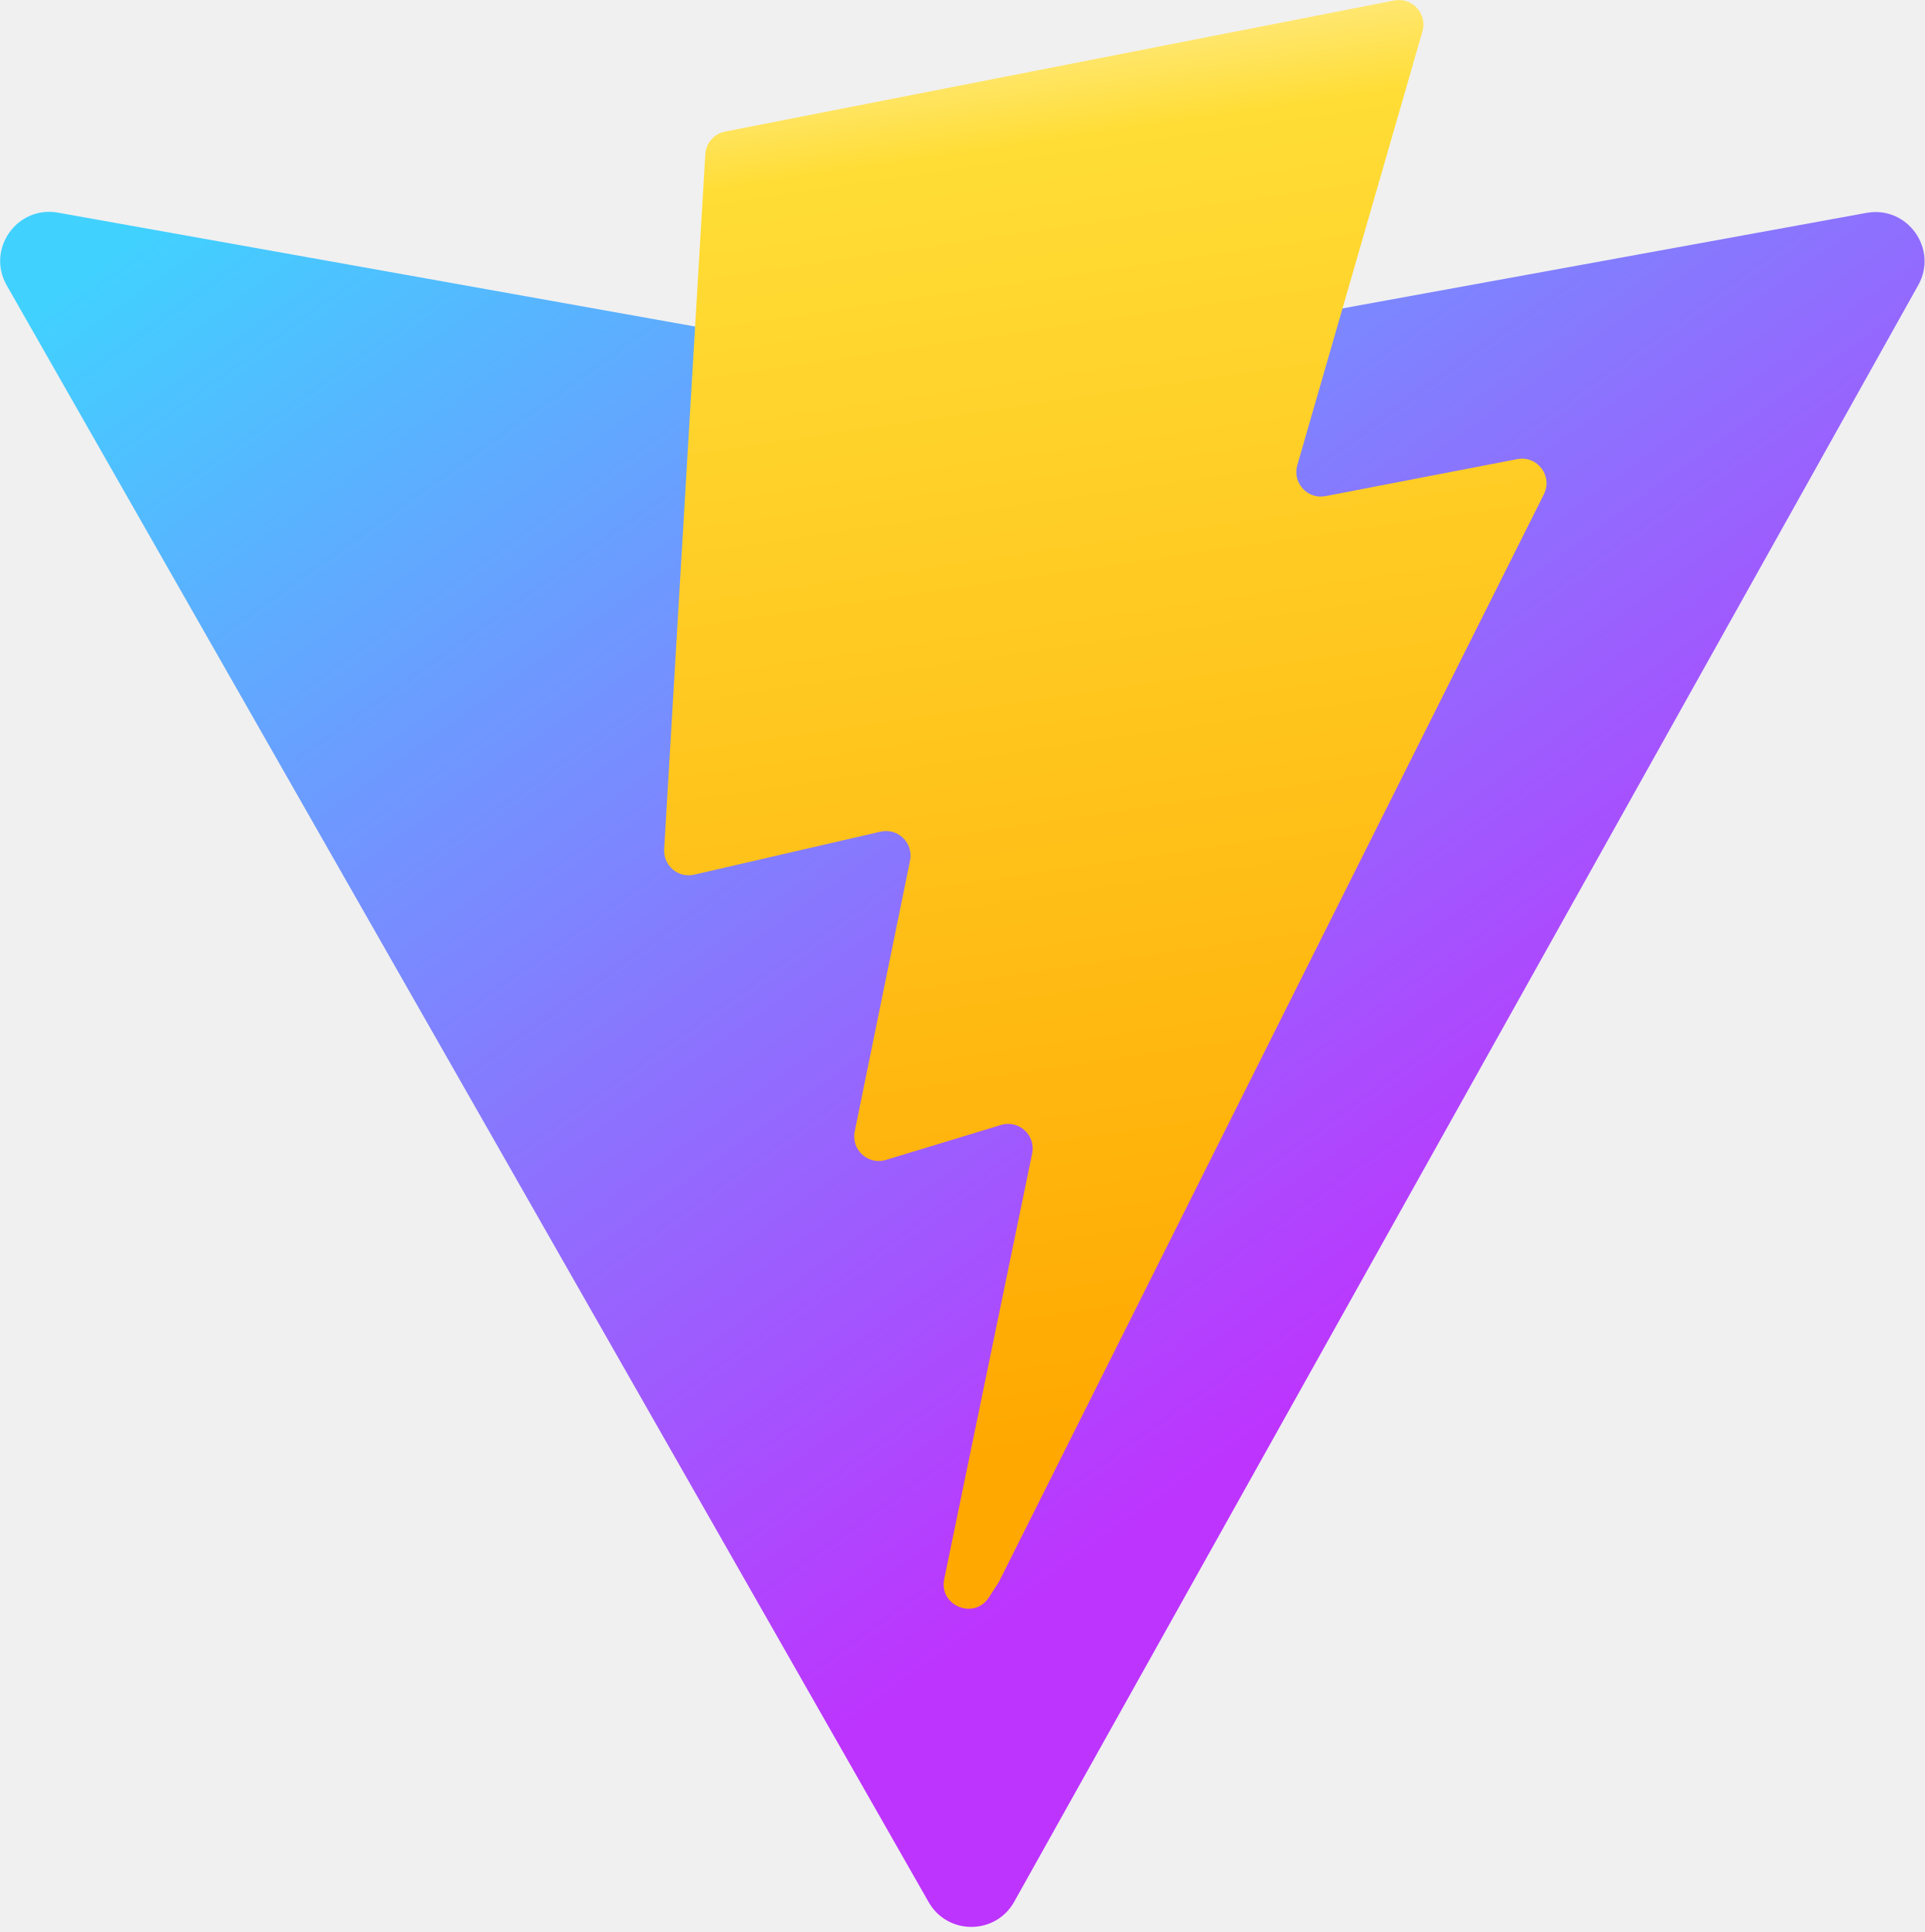
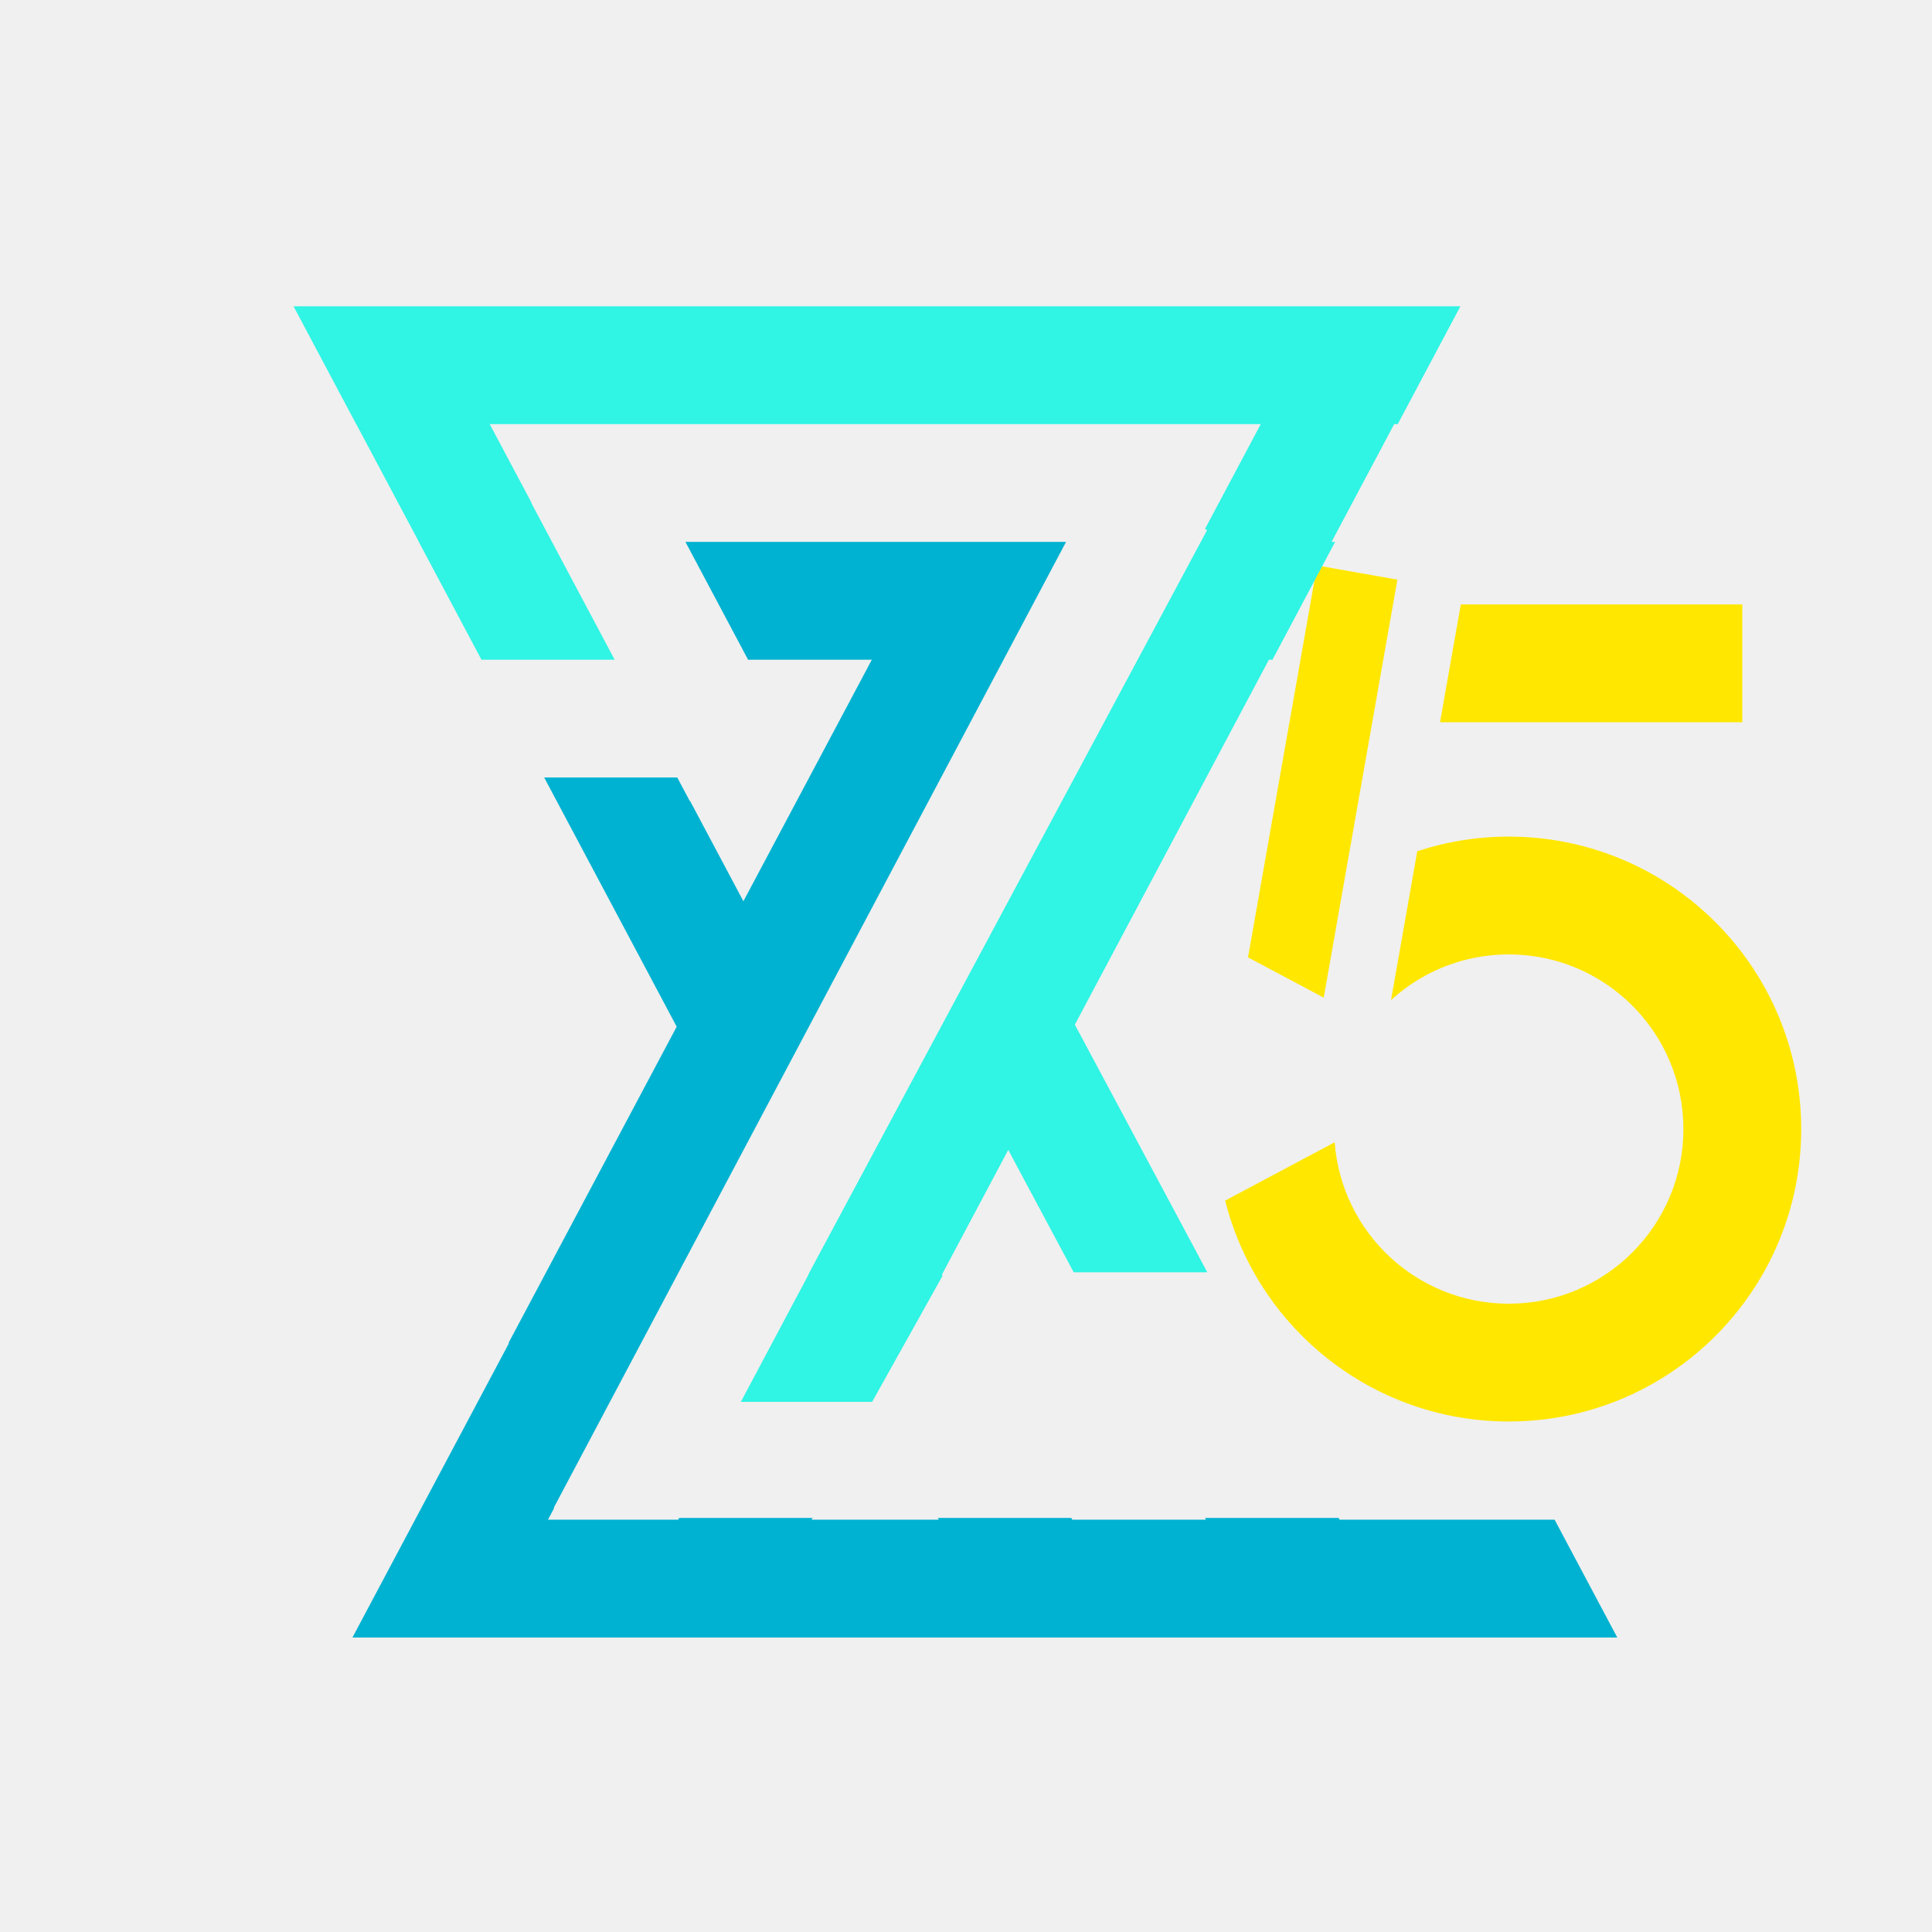
- <svg xmlns="http://www.w3.org/2000/svg" aria-hidden="true" role="img" class="iconify iconify--logos" width="31.88" height="32" preserveAspectRatio="xMidYMid meet" viewBox="0 0 256 257">
+ <svg xmlns="http://www.w3.org/2000/svg" width="82" height="82" viewBox="0 0 82 82" fill="none">
+   <g clip-path="url(#clip0_4381_2006)">
+     <g clip-path="url(#clip1_4381_2006)">
+       <path d="M64.037 35.508C70.892 35.508 76.449 41.066 76.449 47.921C76.449 54.776 70.892 60.333 64.037 60.333C58.23 60.333 53.355 56.343 52 50.956L56.648 48.482C56.935 52.313 60.133 55.333 64.037 55.333C68.13 55.333 71.449 52.014 71.449 47.921C71.449 43.827 68.131 40.508 64.037 40.508C62.111 40.508 60.358 41.242 59.04 42.446L60.153 36.129C61.375 35.726 62.681 35.508 64.037 35.508ZM59.31 24.602L56.183 42.343L52.97 40.634L55.902 24L59.31 24.602ZM73.949 25.655V30.655H61.119L62.001 25.655H73.949Z" fill="#FFE700" />
+     </g>
+     <g clip-path="url(#clip2_4381_2006)">
+       <g clip-path="url(#clip3_4381_2006)">
+         <mask id="mask0_4381_2006" style="mask-type:alpha" maskUnits="userSpaceOnUse" x="-6" y="-1" width="75" height="117">
+           <path d="M5 115.766L2.293 114.326L5 109.234V115.766ZM5 98.838L-1.293 110.674L-5.707 108.326L5 88.189V98.838ZM0.583 69.5H-3.5V64.5H3.242L0.583 69.5ZM45.246 23L23.5 64H23.523L23.258 64.5H28.786L28.825 64.426H34.488L34.449 64.5H39.846L39.807 64.426H45.47L45.509 64.5H51.187L51.147 64.426H56.816L56.856 64.5H65.982L68.642 69.5H14.959L21.601 57.01L21.582 57.001L28.721 43.576L23.097 33H28.746L29.277 34L29.288 33.993L31.552 38.251L37.003 28H31.75L29.092 23H45.246ZM61.983 13L59.325 18H59.174L56.515 23H56.666L54.008 28H53.856L45.62 43.489L51.241 54H45.571L42.793 48.805L39.978 54.099L40.005 54.148L37.015 59.5H31.444L34.315 54.1L34.31 54.089L51.232 22.5L51.144 22.449L53.511 18H20.784L22.561 21.341L22.55 21.348L26.087 28H20.435L17.776 23H17.78L15.121 18H15.117L12.459 13H61.983ZM56.398 2.172L56.321 2.316H50.659L51.984 -0.176L56.398 2.172Z" fill="#FFE700" />
+         </mask>
+         <g mask="url(#mask0_4381_2006)">
+           <rect x="9" y="9" width="70" height="11" fill="#30F4E4" />
+           <rect x="14" y="16" width="14" height="20" fill="#30F4E4" />
+           <rect x="19" y="81.502" width="78.716" height="15.996" transform="rotate(-62 19 81.5025)" fill="#30F4E4" />
+           <rect x="29" y="22" width="12" height="16" fill="#00B2D1" />
+           <rect x="30" y="20" width="16" height="11" fill="#00B2D1" />
+           <rect x="4.707" y="67.189" width="43.13" height="19.555" transform="rotate(-62 4.70679 67.1895)" fill="#00B2D1" />
+           <rect x="-9" y="60" width="81" height="13" fill="#00B2D1" />
+         </g>
+       </g>
+     </g>
+   </g>
  <defs>
-     <linearGradient id="IconifyId1813088fe1fbc01fb466" x1="-.828%" x2="57.636%" y1="7.652%" y2="78.411%">
-       <stop offset="0%" stop-color="#41D1FF" />
-       <stop offset="100%" stop-color="#BD34FE" />
-     </linearGradient>
-     <linearGradient id="IconifyId1813088fe1fbc01fb467" x1="43.376%" x2="50.316%" y1="2.242%" y2="89.03%">
-       <stop offset="0%" stop-color="#FFEA83" />
-       <stop offset="8.333%" stop-color="#FFDD35" />
-       <stop offset="100%" stop-color="#FFA800" />
-     </linearGradient>
+     <clipPath id="clip0_4381_2006">
+       <rect width="82" height="82" rx="41" fill="white" />
+     </clipPath>
+     <clipPath id="clip1_4381_2006">
+       <rect width="24.449" height="36.333" fill="white" transform="translate(52 24)" />
+     </clipPath>
+     <clipPath id="clip2_4381_2006">
+       <rect width="58" height="73" fill="white" transform="translate(12)" />
+     </clipPath>
+     <clipPath id="clip3_4381_2006">
+       <rect width="75" height="71" fill="white" transform="translate(-6 -1)" />
+     </clipPath>
  </defs>
-   <path fill="url(#IconifyId1813088fe1fbc01fb466)" d="M255.153 37.938L134.897 252.976c-2.483 4.44-8.862 4.466-11.382.048L.875 37.958c-2.746-4.814 1.371-10.646 6.827-9.67l120.385 21.517a6.537 6.537 0 0 0 2.322-.004l117.867-21.483c5.438-.991 9.574 4.796 6.877 9.62Z" />
-   <path fill="url(#IconifyId1813088fe1fbc01fb467)" d="M185.432.063L96.44 17.501a3.268 3.268 0 0 0-2.634 3.014l-5.474 92.456a3.268 3.268 0 0 0 3.997 3.378l24.777-5.718c2.318-.535 4.413 1.507 3.936 3.838l-7.361 36.047c-.495 2.426 1.782 4.5 4.151 3.78l15.304-4.649c2.372-.72 4.652 1.36 4.15 3.788l-11.698 56.621c-.732 3.542 3.979 5.473 5.943 2.437l1.313-2.028l72.516-144.72c1.215-2.423-.88-5.186-3.54-4.672l-25.505 4.922c-2.396.462-4.435-1.77-3.759-4.114l16.646-57.705c.677-2.35-1.37-4.583-3.769-4.113Z" />
</svg>
